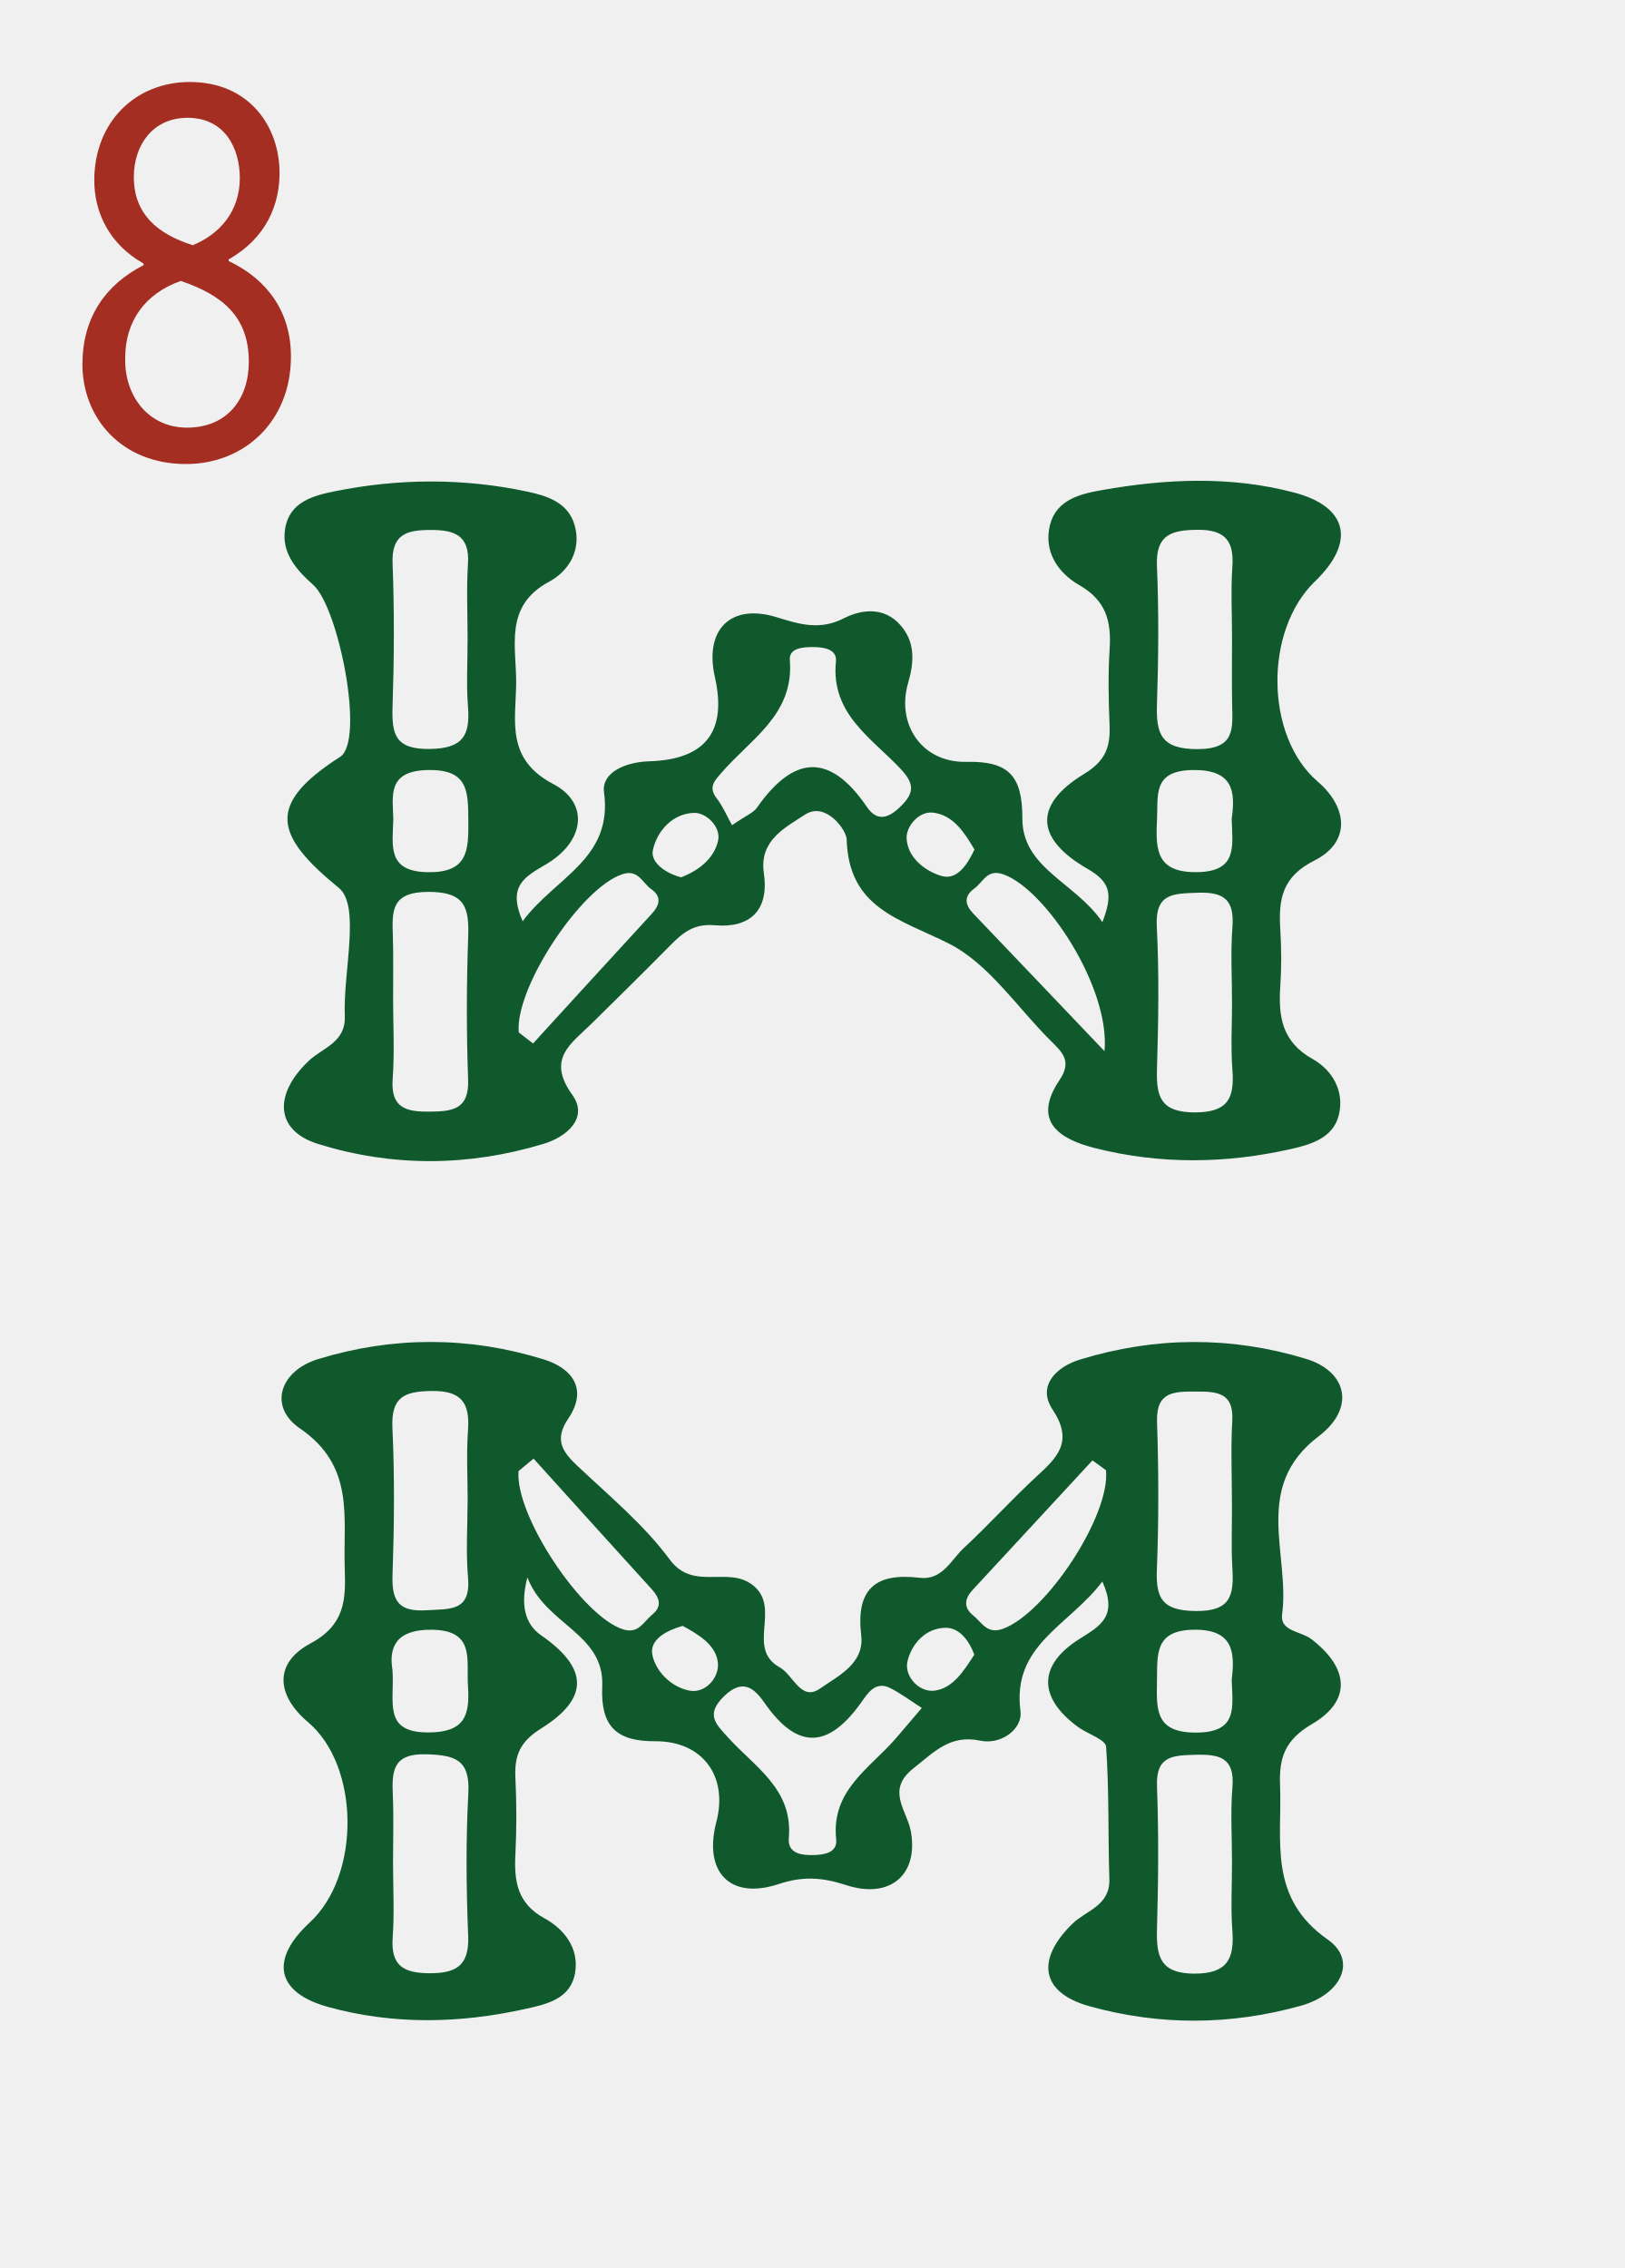
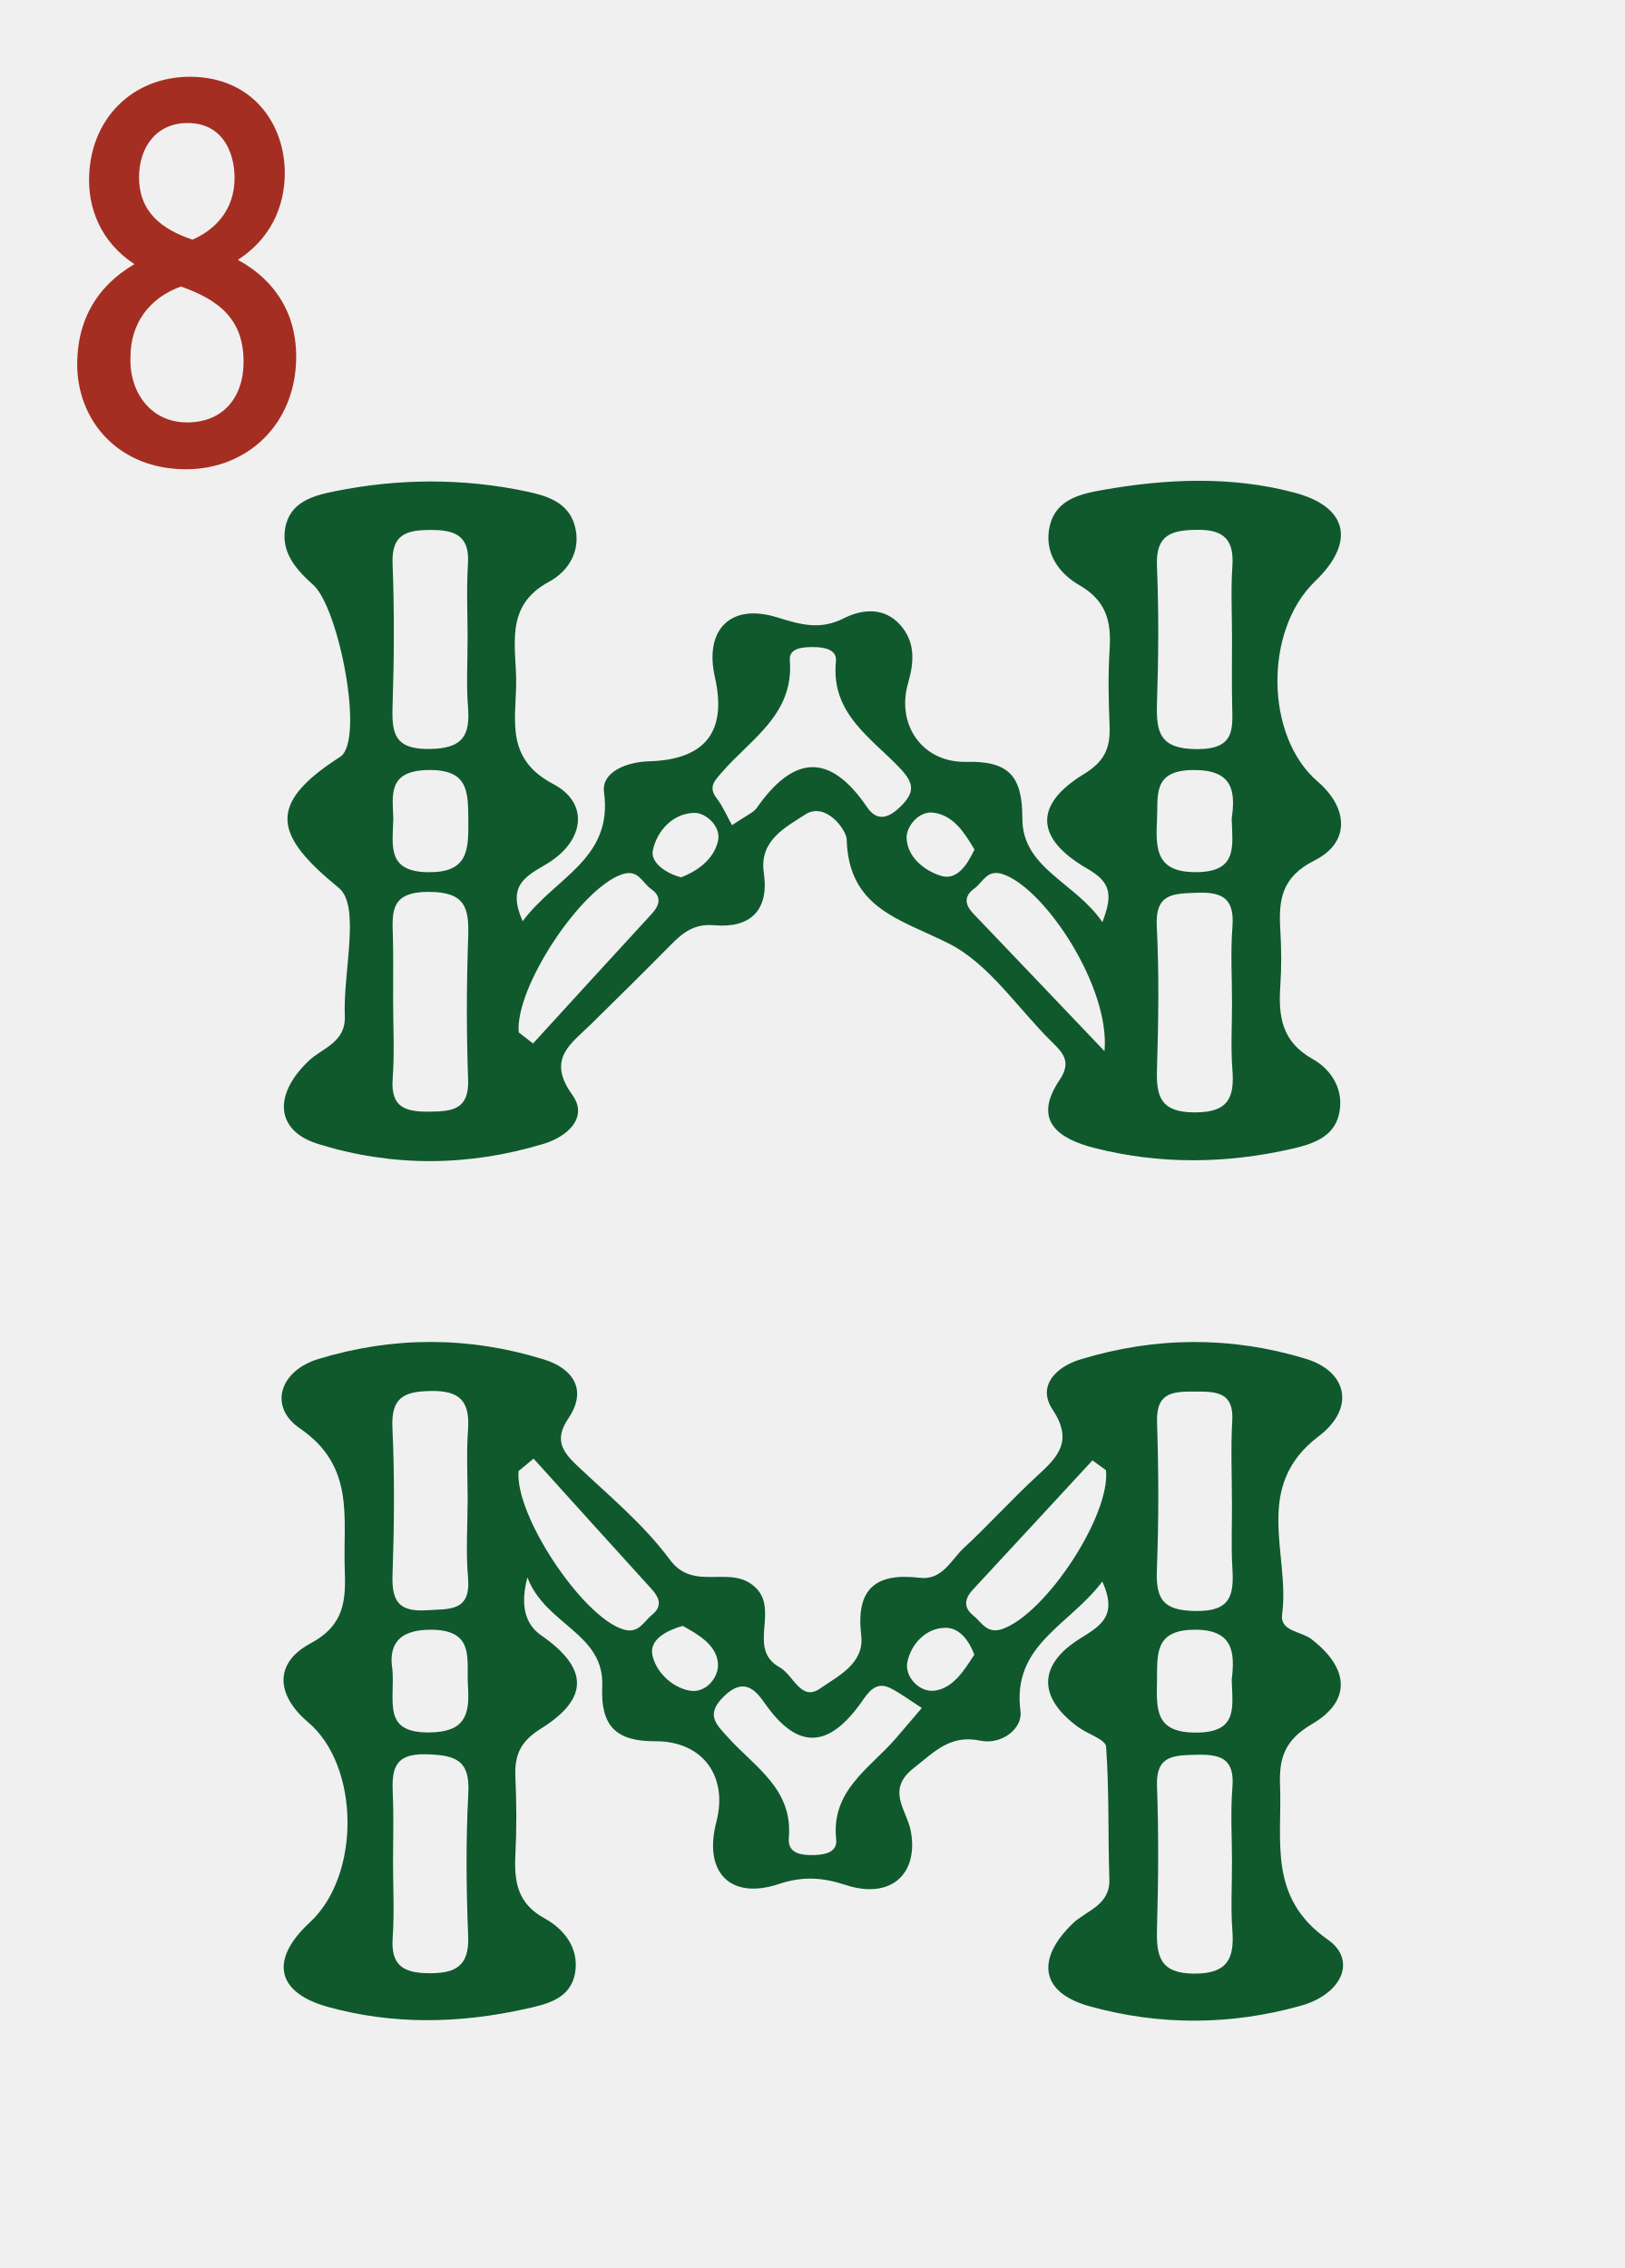
<svg xmlns="http://www.w3.org/2000/svg" id="Layer_1" data-name="Layer 1" viewBox="0 0 310.841 433.986" version="1.1" width="310.841" height="433.986">
  <defs id="defs1">
    <style id="style1">
      .cls-1 {
        fill: #fff;
      }

      .cls-2 {
        fill: #831618;
      }

      .cls-3 {
        fill: #0f592d;
      }
    </style>
  </defs>
  <g id="g2" transform="translate(-87.80996,-24.92989)" style="fill:none">
    <path d="m 398.63,293.71 c 0,-77.84 0.02,-155.7 0,-233.54 0,-10.31 -3.95,-18.92 -11.49,-25.92 -7.18,-6.67 -15.82,-9.34 -25.47,-9.32 -20.07,0.03 -40.14,0.03 -60.21,0.03 -59.06,0 -118.11,-0.02 -177.16,-0.03 -11.34,0 -20.72,4.34 -28.15,12.89 -6.27,7.22 -8.35,15.73 -8.34,25.12 0.08,59.52 0.04,119.04 0.04,178.55 0,49.66 -0.01,99.31 0,148.97 0,11.71 -0.06,23.43 0.17,35.14 0.17,8.21 3.52,15.25 9.04,21.3 8.08,8.86 18.27,11.9 30.02,11.88 72.97,-0.12 145.95,-0.03 218.92,-0.1 7.99,-0.01 16.05,0.84 23.98,-0.63 17.04,-3.17 28.65,-17.63 28.66,-35.57 0.03,-42.93 -0.01,-85.85 -0.01,-128.78 z m -2.43,-51.84 h -0.05 c 0,59.4 0,118.79 0,178.2 0,5.01 -0.29,9.96 -2.06,14.73 -4.8,12.96 -17.23,21.4 -31.66,21.4 -77.27,0 -154.53,-0.02 -231.79,-0.03 -2.55,0 -5.11,0.06 -7.66,-0.03 -18.18,-0.65 -31.86,-14.28 -32.59,-32.44 -0.03,-0.93 -0.02,-1.85 -0.02,-2.78 0,-119.38 0.02,-238.75 -0.03,-358.13 0,-9.73 2.62,-18.27 9.62,-25.26 6.96,-6.93 15.36,-10.01 25.14,-10 56.96,0.06 113.93,0.03 170.89,0.03 22.28,0 44.55,-0.09 66.82,0.03 16.55,0.09 29.64,10.91 32.75,26.74 0.84,4.24 0.62,8.55 0.63,12.84 0,58.24 0,116.48 0,174.72 z" id="path1" style="fill:none" />
    <path class="cls-1" d="m 396.2,241.87 h -0.05 c 0,59.4 0,118.79 0,178.2 0,5.01 -0.29,9.96 -2.06,14.73 -4.8,12.96 -17.23,21.4 -31.66,21.4 -77.27,0 -154.53,-0.02 -231.79,-0.03 -2.55,0 -5.11,0.06 -7.66,-0.03 -18.18,-0.65 -31.86,-14.28 -32.59,-32.44 -0.03,-0.93 -0.02,-1.85 -0.02,-2.78 0,-119.38 0.02,-238.75 -0.03,-358.13 0,-9.73 2.62,-18.27 9.62,-25.26 6.96,-6.93 15.36,-10.01 25.14,-10 56.96,0.06 113.93,0.03 170.89,0.03 22.28,0 44.55,-0.09 66.82,0.03 16.55,0.09 29.64,10.91 32.75,26.74 0.84,4.24 0.62,8.55 0.63,12.84 0,58.24 0,116.48 0,174.72 z" id="path2" style="fill:none" />
  </g>
-   <path class="cls-2" d="m 15.779,69.647 c 0,-8.925 4.456,-15.226 11.726,-18.928 L 27.41,50.396 c -6.543,-3.702 -9.37,-9.787 -9.37,-15.885 0,-11.201 7.902,-18.82 18.268,-18.82 11.456,0 17.178,8.589 17.178,17.407 0,5.977 -2.45,12.399 -9.733,16.532 v 0.323 c 7.364,3.487 11.914,9.679 11.914,18.282 0,12.291 -8.818,20.557 -20.086,20.557 -12.358,0 -19.816,-8.818 -19.816,-19.143 z m 31.825,-0.431 c 0,-8.589 -4.994,-12.735 -13.005,-15.455 -6.906,2.396 -10.635,7.835 -10.635,14.58 -0.269,7.175 4.268,13.489 11.82,13.489 7.552,0 11.82,-5.331 11.82,-12.614 z M 25.607,33.864 c 0,7.068 4.456,10.877 11.268,13.058 5.089,-2.073 9.006,-6.421 9.006,-12.843 0,-5.654 -2.814,-11.537 -10.002,-11.537 -6.637,0 -10.272,5.223 -10.272,11.308 z" id="path3" style="stroke-width:1.346;fill:#a42e22;fill-opacity:1" />
+   <path class="cls-2" d="m 15.779,69.647 c 0,-8.925 4.456,-15.226 11.726,-18.928 L 27.41,50.396 c -6.543,-3.702 -9.37,-9.787 -9.37,-15.885 0,-11.201 7.902,-18.82 18.268,-18.82 11.456,0 17.178,8.589 17.178,17.407 0,5.977 -2.45,12.399 -9.733,16.532 v 0.323 c 7.364,3.487 11.914,9.679 11.914,18.282 0,12.291 -8.818,20.557 -20.086,20.557 -12.358,0 -19.816,-8.818 -19.816,-19.143 z m 31.825,-0.431 c 0,-8.589 -4.994,-12.735 -13.005,-15.455 -6.906,2.396 -10.635,7.835 -10.635,14.58 -0.269,7.175 4.268,13.489 11.82,13.489 7.552,0 11.82,-5.331 11.82,-12.614 z M 25.607,33.864 c 0,7.068 4.456,10.877 11.268,13.058 5.089,-2.073 9.006,-6.421 9.006,-12.843 0,-5.654 -2.814,-11.537 -10.002,-11.537 -6.637,0 -10.272,5.223 -10.272,11.308 z" id="path3" style="stroke-width:2;fill:#a42e22;fill-opacity:1;stroke:#a42e22;stroke-opacity:1;stroke-dasharray:none" />
  <g id="g5" transform="matrix(0.9734593,0,0,0.9734593,-81.35456,-17.91626)">
    <path class="cls-3" d="m 186.3,199.49 c 6.4,-8.66 17.78,-12.21 15.99,-25.36 -0.53,-3.88 4.22,-5.94 8.9,-6.08 11.13,-0.34 15.29,-5.94 12.89,-16.55 -2.11,-9.31 3.08,-14.59 12.2,-11.75 4.57,1.42 8.46,2.57 13.13,0.2 3.59,-1.82 7.95,-2.27 11.12,1.32 2.94,3.32 2.74,7.23 1.54,11.34 -2.41,8.23 2.78,15.75 11.42,15.55 8.24,-0.18 11.04,2.64 11.02,11.11 -0.03,9.82 10.42,12.57 15.73,20.4 2.11,-5.47 1.61,-7.87 -2.92,-10.48 -10.33,-5.96 -10.59,-12.61 -0.68,-18.65 4.25,-2.59 5.19,-5.34 5.01,-9.63 -0.21,-5.01 -0.3,-10.04 0.02,-15.04 0.34,-5.4 -0.74,-9.45 -5.97,-12.45 -4.11,-2.36 -7.08,-6.55 -5.76,-11.82 1.26,-5.04 6.09,-6.13 10.24,-6.86 12.59,-2.23 25.33,-2.81 37.8,0.5 10.6,2.81 12.02,9.78 4.06,17.43 -10.07,9.68 -9.81,30.49 0.49,39.34 6.08,5.23 6.43,12 -0.57,15.52 -6.54,3.28 -7.1,7.76 -6.75,13.65 0.22,3.67 0.25,7.37 0,11.03 -0.41,5.96 0.29,10.97 6.33,14.35 3.9,2.18 6.34,6.35 5.16,11.06 -1.11,4.4 -5.28,5.71 -9.27,6.62 -12.91,2.93 -25.88,3.09 -38.71,-0.17 -6.91,-1.76 -12.39,-5.23 -6.88,-13.4 2.43,-3.61 0.58,-5.38 -1.64,-7.57 -6.66,-6.57 -12.25,-15.26 -20.19,-19.25 -9.6,-4.82 -19.65,-6.89 -20.03,-20.47 -0.05,-1.84 -4.15,-7.52 -8.21,-4.83 -3.75,2.47 -9.02,5.02 -8.07,11.44 1.09,7.39 -2.72,10.91 -9.7,10.29 -4,-0.35 -6.2,1.44 -8.59,3.86 -5.17,5.23 -10.4,10.4 -15.65,15.56 -3.96,3.89 -8.81,6.81 -3.71,13.91 3.3,4.59 -1.2,8.29 -5.58,9.62 -14.74,4.48 -29.74,4.61 -44.41,0.03 -8.34,-2.6 -8.81,-9.67 -1.82,-16.31 2.75,-2.61 7.31,-3.61 7.1,-8.83 -0.35,-8.67 3.15,-21.66 -1.19,-25.2 -12.71,-10.38 -14.24,-16.42 0.27,-25.74 4.91,-3.15 -0.27,-29.3 -5.26,-33.78 -3.32,-2.98 -6.35,-6.31 -5.54,-11.13 0.89,-5.25 5.6,-6.46 9.78,-7.3 12.57,-2.54 25.24,-2.6 37.81,0.07 3.93,0.84 8.05,2.14 9.31,6.63 1.38,4.9 -1.19,9.02 -5.02,11.08 -9.04,4.84 -6.35,12.96 -6.48,20.24 -0.13,7.29 -1.97,14.67 7.29,19.53 7.2,3.78 6.13,11.36 -1.44,15.8 -4.12,2.42 -7.65,4.21 -4.56,11.21 z m -10.82,-55.26 c 0,-5.01 -0.25,-10.03 0.07,-15.01 0.37,-5.67 -2.73,-6.66 -7.4,-6.64 -4.6,0.01 -7.64,0.8 -7.42,6.56 0.36,9.33 0.31,18.69 0,28.03 -0.18,5.43 0.37,8.56 7.3,8.46 6.62,-0.09 7.97,-2.72 7.52,-8.39 -0.34,-4.31 -0.07,-8.67 -0.08,-13.01 z m 150.24,-0.48 c 0,-4.67 -0.25,-9.36 0.07,-14.01 0.35,-5.12 -1.56,-7.23 -6.8,-7.19 -5.04,0.04 -8.29,0.85 -8.03,7.07 0.38,8.99 0.31,18.02 0.01,27.02 -0.19,5.83 0.61,9.03 7.94,9.02 7.53,0 6.92,-4.09 6.83,-8.9 -0.08,-4.34 -0.02,-8.68 -0.02,-13.01 z m -164.89,70.72 c 0,5.33 0.31,10.68 -0.08,15.98 -0.43,5.77 2.64,6.52 7.29,6.47 4.48,-0.05 7.75,-0.41 7.54,-6.31 -0.34,-9.32 -0.32,-18.66 0.01,-27.98 0.21,-5.86 -0.6,-8.94 -7.89,-8.91 -7.34,0.03 -7.07,3.85 -6.91,8.75 0.12,3.99 0.03,7.99 0.05,11.99 z m 164.89,1.13 c 0,-5 -0.3,-10.02 0.08,-14.98 0.41,-5.31 -1.65,-6.93 -6.83,-6.73 -4.75,0.18 -8.38,0.02 -8.04,6.63 0.48,9.3 0.32,18.66 0.04,27.97 -0.17,5.47 0.68,8.56 7.41,8.58 6.67,0.01 7.84,-2.9 7.41,-8.47 -0.33,-4.31 -0.07,-8.66 -0.07,-12.99 z m -98.28,-34.98 c 2.84,-1.95 4.2,-2.45 4.88,-3.42 7.18,-10.25 14.26,-11.01 21.65,-0.16 1.94,2.85 4.13,2.31 6.56,-0.06 2.7,-2.63 2.85,-4.41 0.16,-7.32 -5.69,-6.13 -13.86,-10.83 -12.82,-21.23 0.24,-2.43 -2.39,-2.82 -4.44,-2.83 -2.01,-0.01 -4.81,0.15 -4.62,2.56 0.86,10.73 -7.71,15.49 -13.38,22.09 -1.31,1.52 -2.75,2.81 -1.01,5.06 1.22,1.57 2.01,3.48 3.03,5.3 z m -41.92,40.72 c 0.94,0.73 1.88,1.45 2.82,2.18 7.76,-8.49 15.51,-16.99 23.3,-25.45 1.61,-1.75 2.05,-3.41 -0.11,-4.92 -1.73,-1.21 -2.48,-3.94 -5.65,-2.9 -8.12,2.67 -21.14,22.33 -20.35,31.1 z m 115.13,3.71 c 1.19,-12.48 -11.62,-31.92 -19.91,-34.79 -3.17,-1.1 -3.96,1.57 -5.67,2.8 -2.09,1.51 -1.88,3.17 -0.2,4.93 7.96,8.32 15.89,16.66 25.79,27.05 z M 160.87,179.48 c -0.14,5.21 -1.24,10.23 6.74,10.37 7.91,0.14 8.06,-4.22 8.01,-10.06 -0.05,-5.74 0.09,-10.2 -8,-10.02 -8.04,0.18 -6.85,5.13 -6.74,9.72 z m 164.79,-0.16 c 0.76,-5.41 0.27,-9.68 -7.73,-9.55 -7.97,0.13 -6.7,5.11 -6.96,10 -0.3,5.84 0.01,10.21 7.94,10.07 7.96,-0.13 6.91,-5.12 6.74,-10.53 z m -108.22,11.54 c 3.33,-1.28 6.44,-3.59 7.26,-7.17 0.64,-2.75 -2.33,-5.55 -4.67,-5.5 -4.22,0.09 -7.33,3.52 -8.14,7.34 -0.5,2.35 2.39,4.5 5.55,5.33 z m 57.66,-5.47 c -1.94,-3.24 -4.09,-6.77 -8.16,-7.25 -2.73,-0.32 -5.23,2.65 -5.18,4.94 0.09,3.83 3.57,6.52 6.81,7.5 3.04,0.92 5.09,-2.11 6.53,-5.19 z" id="path4" />
    <path class="cls-3" d="m 300.23,329.28 c -6.52,8.69 -17.81,12.44 -16.09,25.47 0.46,3.47 -3.74,6.7 -7.93,5.81 -5.93,-1.25 -9.07,2.28 -13.07,5.41 -5.53,4.33 -1.29,8.27 -0.54,12.45 1.52,8.47 -4.05,13.38 -12.79,10.52 -4.65,-1.52 -8.46,-1.76 -13.19,-0.19 -9.58,3.18 -14.83,-2.38 -12.25,-12.22 2.34,-8.92 -2.66,-15.89 -12,-15.85 -7.68,0.04 -10.78,-2.94 -10.43,-10.78 0.46,-10.48 -11.14,-12.03 -14.71,-21.43 q -2.12,8.04 2.69,11.38 c 9.27,6.43 9.56,12.36 -0.02,18.34 -4.17,2.6 -5.23,5.33 -5.03,9.66 0.24,5 0.25,10.04 0,15.04 -0.26,5.29 0.33,9.66 5.74,12.61 3.87,2.11 6.83,5.92 5.99,10.73 -0.9,5.15 -5.59,6.14 -9.87,7.09 -12.92,2.86 -25.89,3.12 -38.67,-0.41 -10.25,-2.83 -11.5,-9.32 -3.61,-16.6 10.05,-9.27 9.86,-30.78 -0.34,-39.39 -6.26,-5.29 -6.72,-11.6 0.44,-15.44 6.83,-3.66 7,-8.59 6.78,-14.73 -0.36,-10 2.1,-20.1 -8.83,-27.58 -6.21,-4.25 -3.95,-11.3 3.6,-13.61 14.7,-4.51 29.69,-4.5 44.4,0.08 5.51,1.71 8.66,5.81 4.8,11.55 -2.74,4.06 -1.38,6.39 1.63,9.24 6.31,5.97 13.17,11.62 18.28,18.54 4.68,6.33 11.52,1.09 16.44,5.12 5.5,4.5 -1.52,12.36 5.18,16.07 2.68,1.48 4.15,6.79 7.92,4.16 3.53,-2.47 8.75,-4.9 8.09,-10.46 -1.09,-9.12 2.83,-12.35 11.47,-11.31 4.47,0.54 6.16,-3.5 8.72,-5.88 4.9,-4.54 9.38,-9.54 14.3,-14.06 4.13,-3.79 7.28,-6.87 3.1,-13.17 -3.09,-4.67 0.84,-8.39 5.38,-9.78 14.74,-4.53 29.72,-4.64 44.41,-0.16 8.23,2.51 9.76,9.75 2.52,15.24 -13.14,9.96 -5.57,23.26 -7.18,35.01 -0.46,3.32 3.71,3.3 5.71,4.82 7.44,5.68 8.03,12.14 0.17,16.73 -5.31,3.11 -6.5,6.6 -6.28,12.02 0.43,10.93 -2.43,22.08 9.37,30.34 5.8,4.05 2.79,10.75 -5.28,13.01 -13.78,3.86 -27.8,3.94 -41.58,0.09 -9.53,-2.67 -10.57,-9.13 -3.31,-16.21 2.71,-2.64 7.42,-3.54 7.25,-8.77 -0.28,-8.68 -0.02,-17.38 -0.64,-26.03 -0.1,-1.41 -3.62,-2.5 -5.48,-3.85 -7.89,-5.76 -7.99,-12.18 0.34,-17.39 4.06,-2.54 7.48,-4.43 4.39,-11.25 z m -139.41,55.04 c 0,5.01 0.28,10.03 -0.07,15.01 -0.38,5.4 2.08,6.9 7.05,6.95 5.29,0.05 8.03,-1.35 7.79,-7.33 -0.38,-9.33 -0.47,-18.7 0.03,-28.02 0.36,-6.57 -2.5,-7.52 -8.23,-7.69 -6.65,-0.2 -6.81,3.3 -6.61,8.07 0.19,4.33 0.04,8.67 0.04,13.01 z m 164.9,0.4 c 0,-5.01 -0.33,-10.04 0.08,-15.01 0.48,-5.8 -2.52,-6.5 -7.24,-6.37 -4.39,0.12 -7.82,0.14 -7.59,6.17 0.35,9.33 0.27,18.69 0,28.03 -0.15,5.4 0.58,8.81 7.36,8.82 6.62,0 7.87,-3.04 7.45,-8.62 -0.32,-4.31 -0.06,-8.67 -0.07,-13.01 z M 175.49,313.49 c 0,-4.66 -0.27,-9.35 0.07,-13.99 0.39,-5.46 -1.4,-7.77 -7.24,-7.67 -5.33,0.08 -7.9,1.22 -7.62,7.25 0.45,9.64 0.35,19.32 0.02,28.97 -0.17,5.09 1.26,7.23 6.68,6.88 4.54,-0.29 8.76,0.33 8.16,-6.46 -0.44,-4.96 -0.09,-9.99 -0.08,-14.98 z m 150.21,0.14 c 0,-5.33 -0.24,-10.67 0.07,-15.99 0.31,-5.47 -2.99,-5.71 -6.99,-5.7 -4.21,0.02 -8.01,-0.21 -7.8,5.99 0.32,9.65 0.35,19.33 -0.03,28.98 -0.23,5.78 1.13,8.09 7.62,8.17 6.98,0.09 7.53,-3.16 7.22,-8.46 -0.26,-4.32 -0.05,-8.66 -0.08,-12.99 z m -60.96,40.5 c -2.25,-1.44 -4.15,-2.88 -6.23,-3.92 -2.93,-1.47 -4.48,1.17 -5.66,2.83 -6.36,8.93 -12.42,9.54 -18.97,0.16 -1.89,-2.71 -4.18,-5.12 -8.03,-1.34 -3.67,3.6 -1.56,5.45 0.83,8.09 5.21,5.78 12.78,10.11 11.93,19.74 -0.28,3.11 2.57,3.44 5.03,3.36 2.09,-0.07 4.55,-0.54 4.28,-3.08 -1.04,-9.65 6.62,-13.95 11.72,-19.85 1.26,-1.46 2.5,-2.93 5.12,-6 z m -76.3,-49 c -0.98,0.81 -1.97,1.63 -2.95,2.44 -0.74,8.72 12.5,28.57 20.53,31.11 3.11,0.98 4.06,-1.54 5.73,-2.88 2.02,-1.62 1.47,-3.31 -0.11,-5.04 -7.76,-8.52 -15.47,-17.08 -23.19,-25.63 z m 112.52,2.28 c -0.89,-0.65 -1.78,-1.29 -2.67,-1.94 -7.84,8.48 -15.67,16.97 -23.53,25.44 -1.65,1.78 -1.84,3.5 0.11,5.06 1.67,1.34 2.69,3.73 5.79,2.62 8.51,-3.07 21.18,-22.28 20.29,-31.18 z m -140.25,39.24 c 0.46,6.27 -2.02,12.3 7.03,12.3 7.17,0 8.21,-3.35 7.81,-9.13 -0.35,-5.07 1.49,-10.95 -7.08,-11.06 -7.04,-0.09 -8.51,3.44 -7.76,7.89 z m 164.95,1.96 c 0.62,-5.24 0.47,-10.02 -7.6,-9.85 -7.63,0.16 -7,4.96 -7.09,10.09 -0.1,5.64 -0.37,10.21 7.83,10.13 8.09,-0.08 7.03,-4.92 6.86,-10.36 z M 217.76,338 c -3.18,0.89 -6.53,2.69 -5.98,5.64 0.63,3.33 3.79,6.44 7.32,7.09 3.21,0.59 5.81,-2.64 5.58,-5.36 -0.3,-3.64 -3.83,-5.66 -6.92,-7.37 z m 57.31,5.68 c -1.03,-2.83 -2.94,-5.29 -5.59,-5.3 -4.02,-0.02 -6.86,3.32 -7.57,6.71 -0.59,2.81 2.29,6.06 5.39,5.64 3.64,-0.5 5.78,-4.01 7.76,-7.05 z" id="path5" />
  </g>
</svg>
